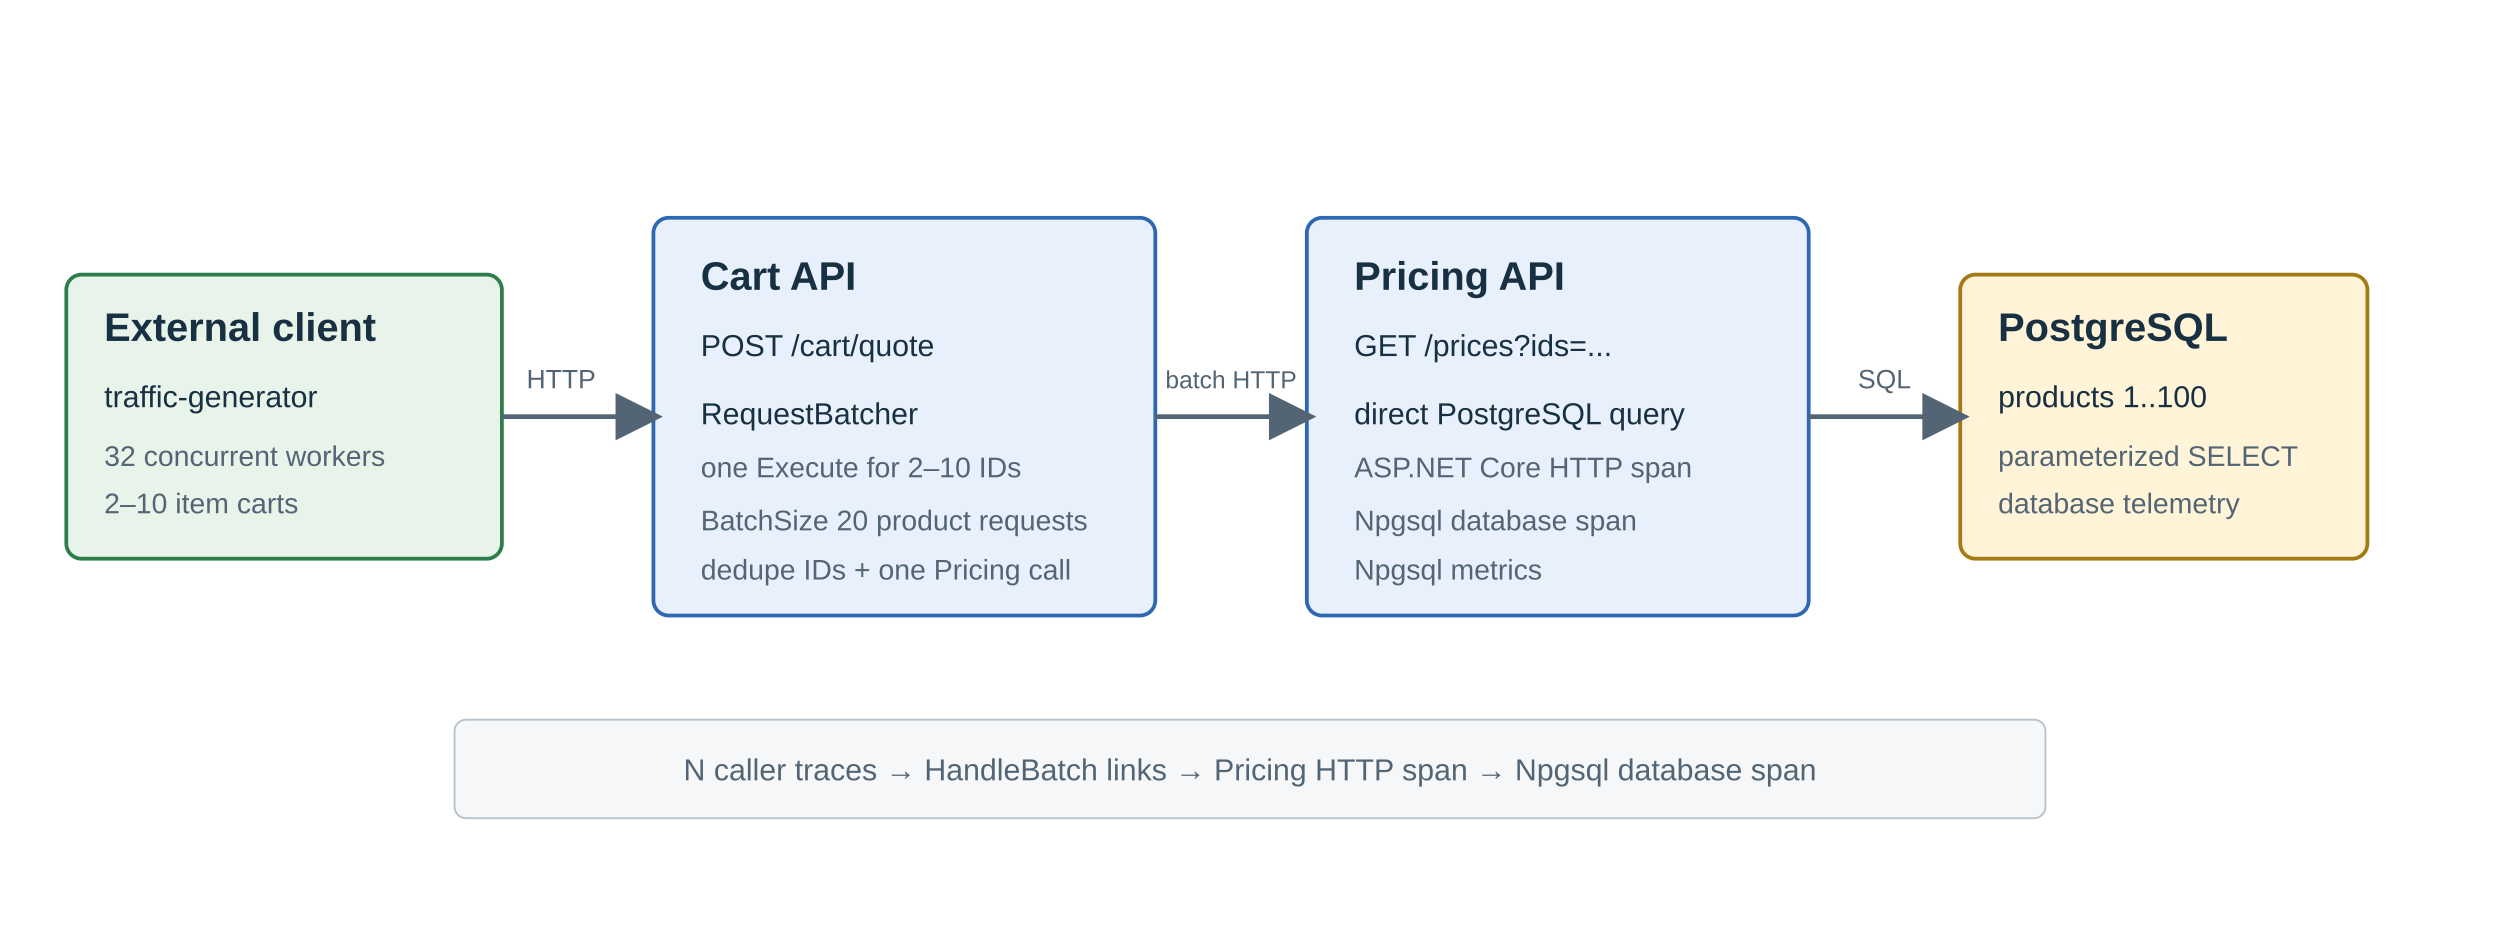
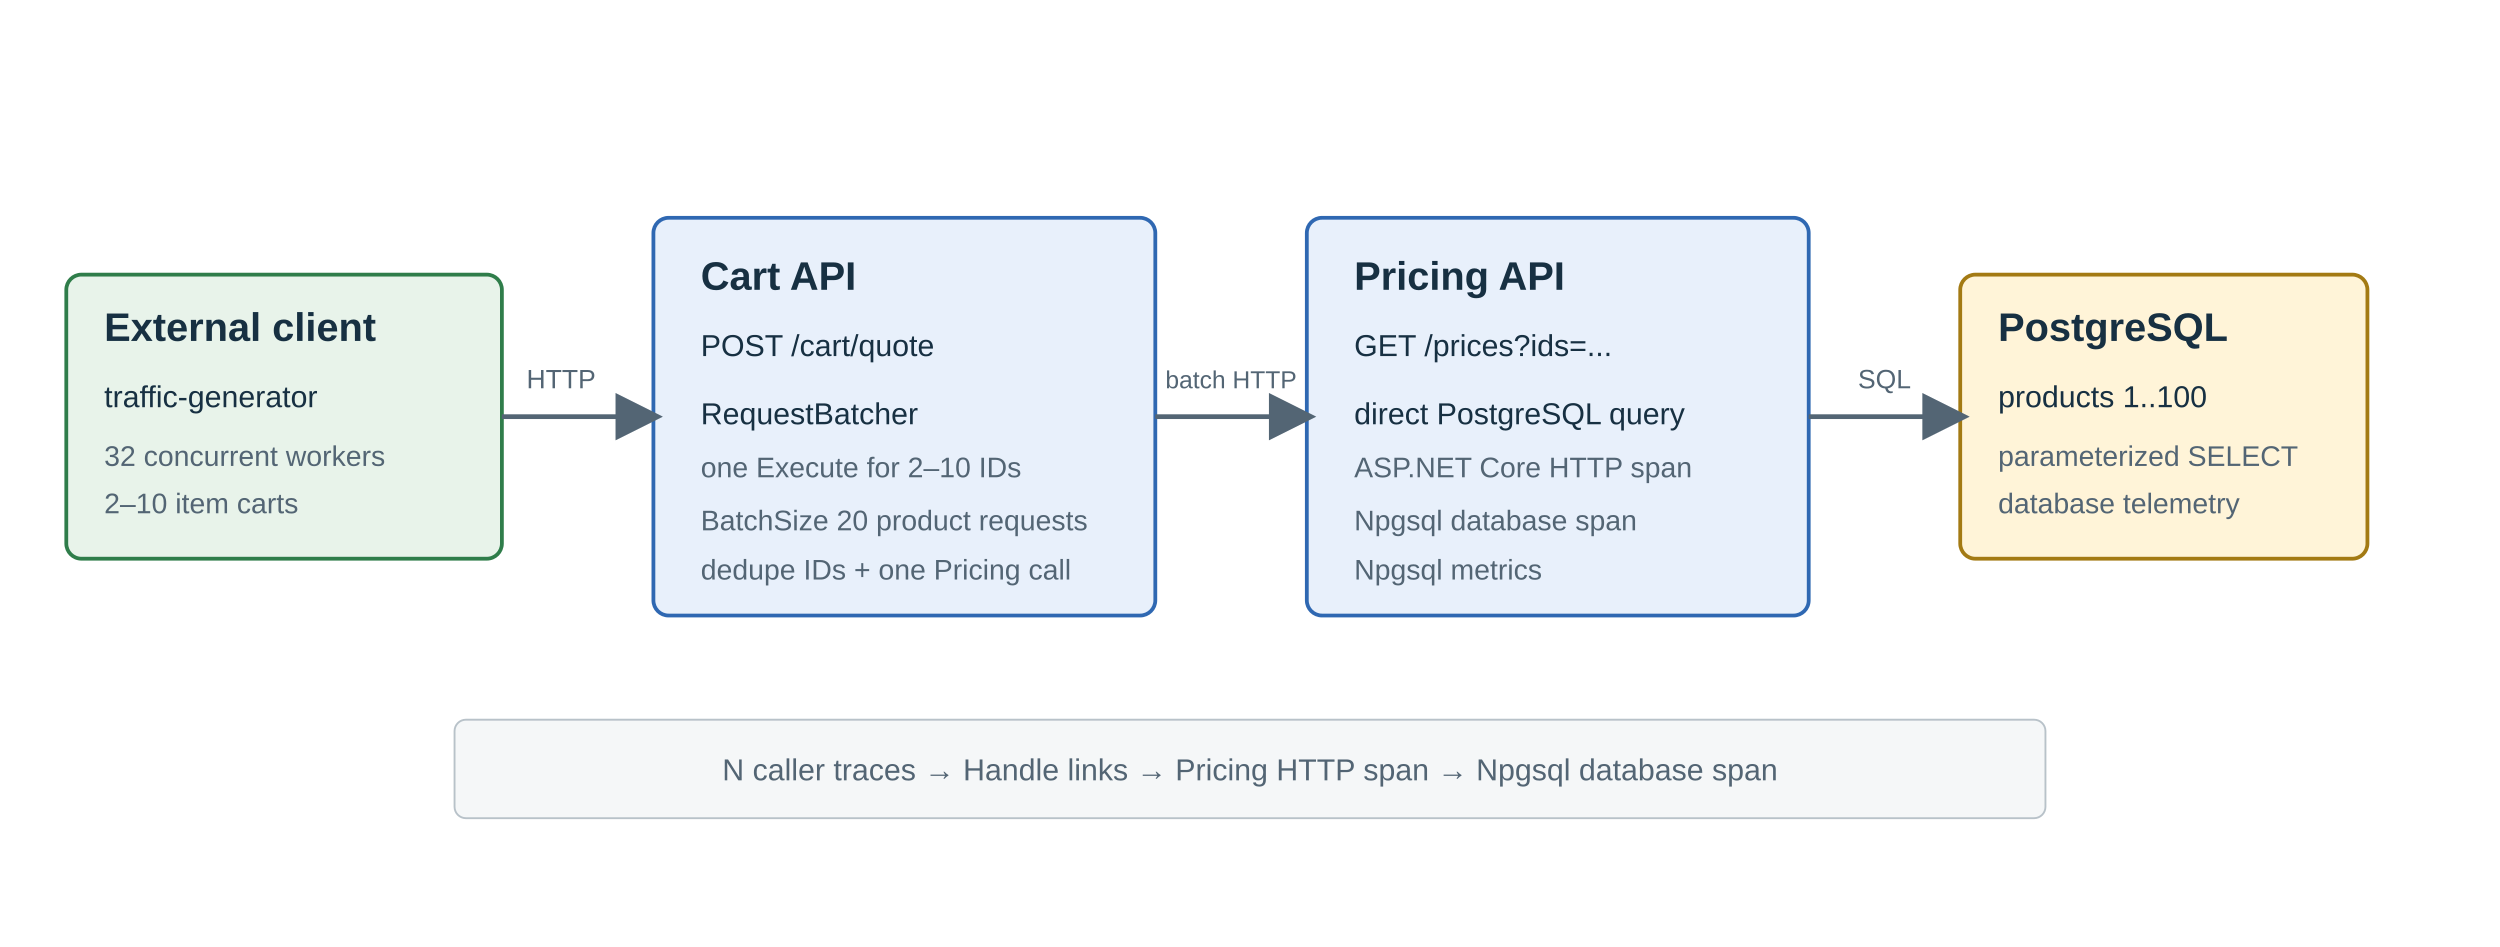
<svg xmlns="http://www.w3.org/2000/svg" width="1320" height="500" viewBox="0 0 1320 500" role="img" aria-labelledby="title desc">
  <defs>
    <marker id="arrow" markerWidth="10" markerHeight="10" refX="8" refY="5" orient="auto" markerUnits="strokeWidth">
      <path d="M 0 0 L 10 5 L 0 10 z" fill="#536574" />
    </marker>
  </defs>
  <rect width="1320" height="500" fill="#ffffff" />
  <g font-family="Arial, Helvetica, sans-serif" fill="#173042">
    <rect x="35" y="145" width="230" height="150" rx="8" fill="#e8f3ea" stroke="#2f7d4a" stroke-width="2" />
    <text x="55" y="180" font-size="21" font-weight="700">External client</text>
    <text x="55" y="215" font-size="16">traffic-generator</text>
    <text x="55" y="246" font-size="15" fill="#536574">32 concurrent workers</text>
    <text x="55" y="271" font-size="15" fill="#536574">2–10 item carts</text>
    <rect x="345" y="115" width="265" height="210" rx="8" fill="#e8f0fb" stroke="#2f68b2" stroke-width="2" />
    <text x="370" y="153" font-size="21" font-weight="700">Cart API</text>
    <text x="370" y="188" font-size="16">POST /cart/quote</text>
    <text x="370" y="224" font-size="16">RequestBatcher</text>
    <text x="370" y="252" font-size="15" fill="#536574">one Execute for 2–10 IDs</text>
    <text x="370" y="280" font-size="15" fill="#536574">BatchSize 20 product requests</text>
    <text x="370" y="306" font-size="15" fill="#536574">dedupe IDs + one Pricing call</text>
    <rect x="690" y="115" width="265" height="210" rx="8" fill="#e8f0fb" stroke="#2f68b2" stroke-width="2" />
    <text x="715" y="153" font-size="21" font-weight="700">Pricing API</text>
    <text x="715" y="188" font-size="16">GET /prices?ids=...</text>
    <text x="715" y="224" font-size="16">direct PostgreSQL query</text>
    <text x="715" y="252" font-size="15" fill="#536574">ASP.NET Core HTTP span</text>
    <text x="715" y="280" font-size="15" fill="#536574">Npgsql database span</text>
    <text x="715" y="306" font-size="15" fill="#536574">Npgsql metrics</text>
    <rect x="1035" y="145" width="215" height="150" rx="8" fill="#fff4d8" stroke="#a37a13" stroke-width="2" />
    <text x="1055" y="180" font-size="21" font-weight="700">PostgreSQL</text>
    <text x="1055" y="215" font-size="16">products 1..100</text>
    <text x="1055" y="246" font-size="15" fill="#536574">parameterized SELECT</text>
    <text x="1055" y="271" font-size="15" fill="#536574">database telemetry</text>
    <line x1="265" y1="220" x2="345" y2="220" stroke="#536574" stroke-width="2.5" marker-end="url(#arrow)" />
    <text x="278" y="205" font-size="14" fill="#536574">HTTP</text>
    <line x1="610" y1="220" x2="690" y2="220" stroke="#536574" stroke-width="2.5" marker-end="url(#arrow)" />
    <text x="650" y="205" text-anchor="middle" font-size="13" fill="#536574">batch HTTP</text>
    <line x1="955" y1="220" x2="1035" y2="220" stroke="#536574" stroke-width="2.5" marker-end="url(#arrow)" />
    <text x="981" y="205" font-size="14" fill="#536574">SQL</text>
    <rect x="240" y="380" width="840" height="52" rx="6" fill="#f5f7f8" stroke="#b8c2c9" />
-     <text x="660" y="412" text-anchor="middle" font-size="16" fill="#536574">N caller traces → HandleBatch links → Pricing HTTP span → Npgsql database span</text>
+     <text x="660" y="412" text-anchor="middle" font-size="16" fill="#536574">N caller traces → Handle links → Pricing HTTP span → Npgsql database span</text>
  </g>
</svg>
